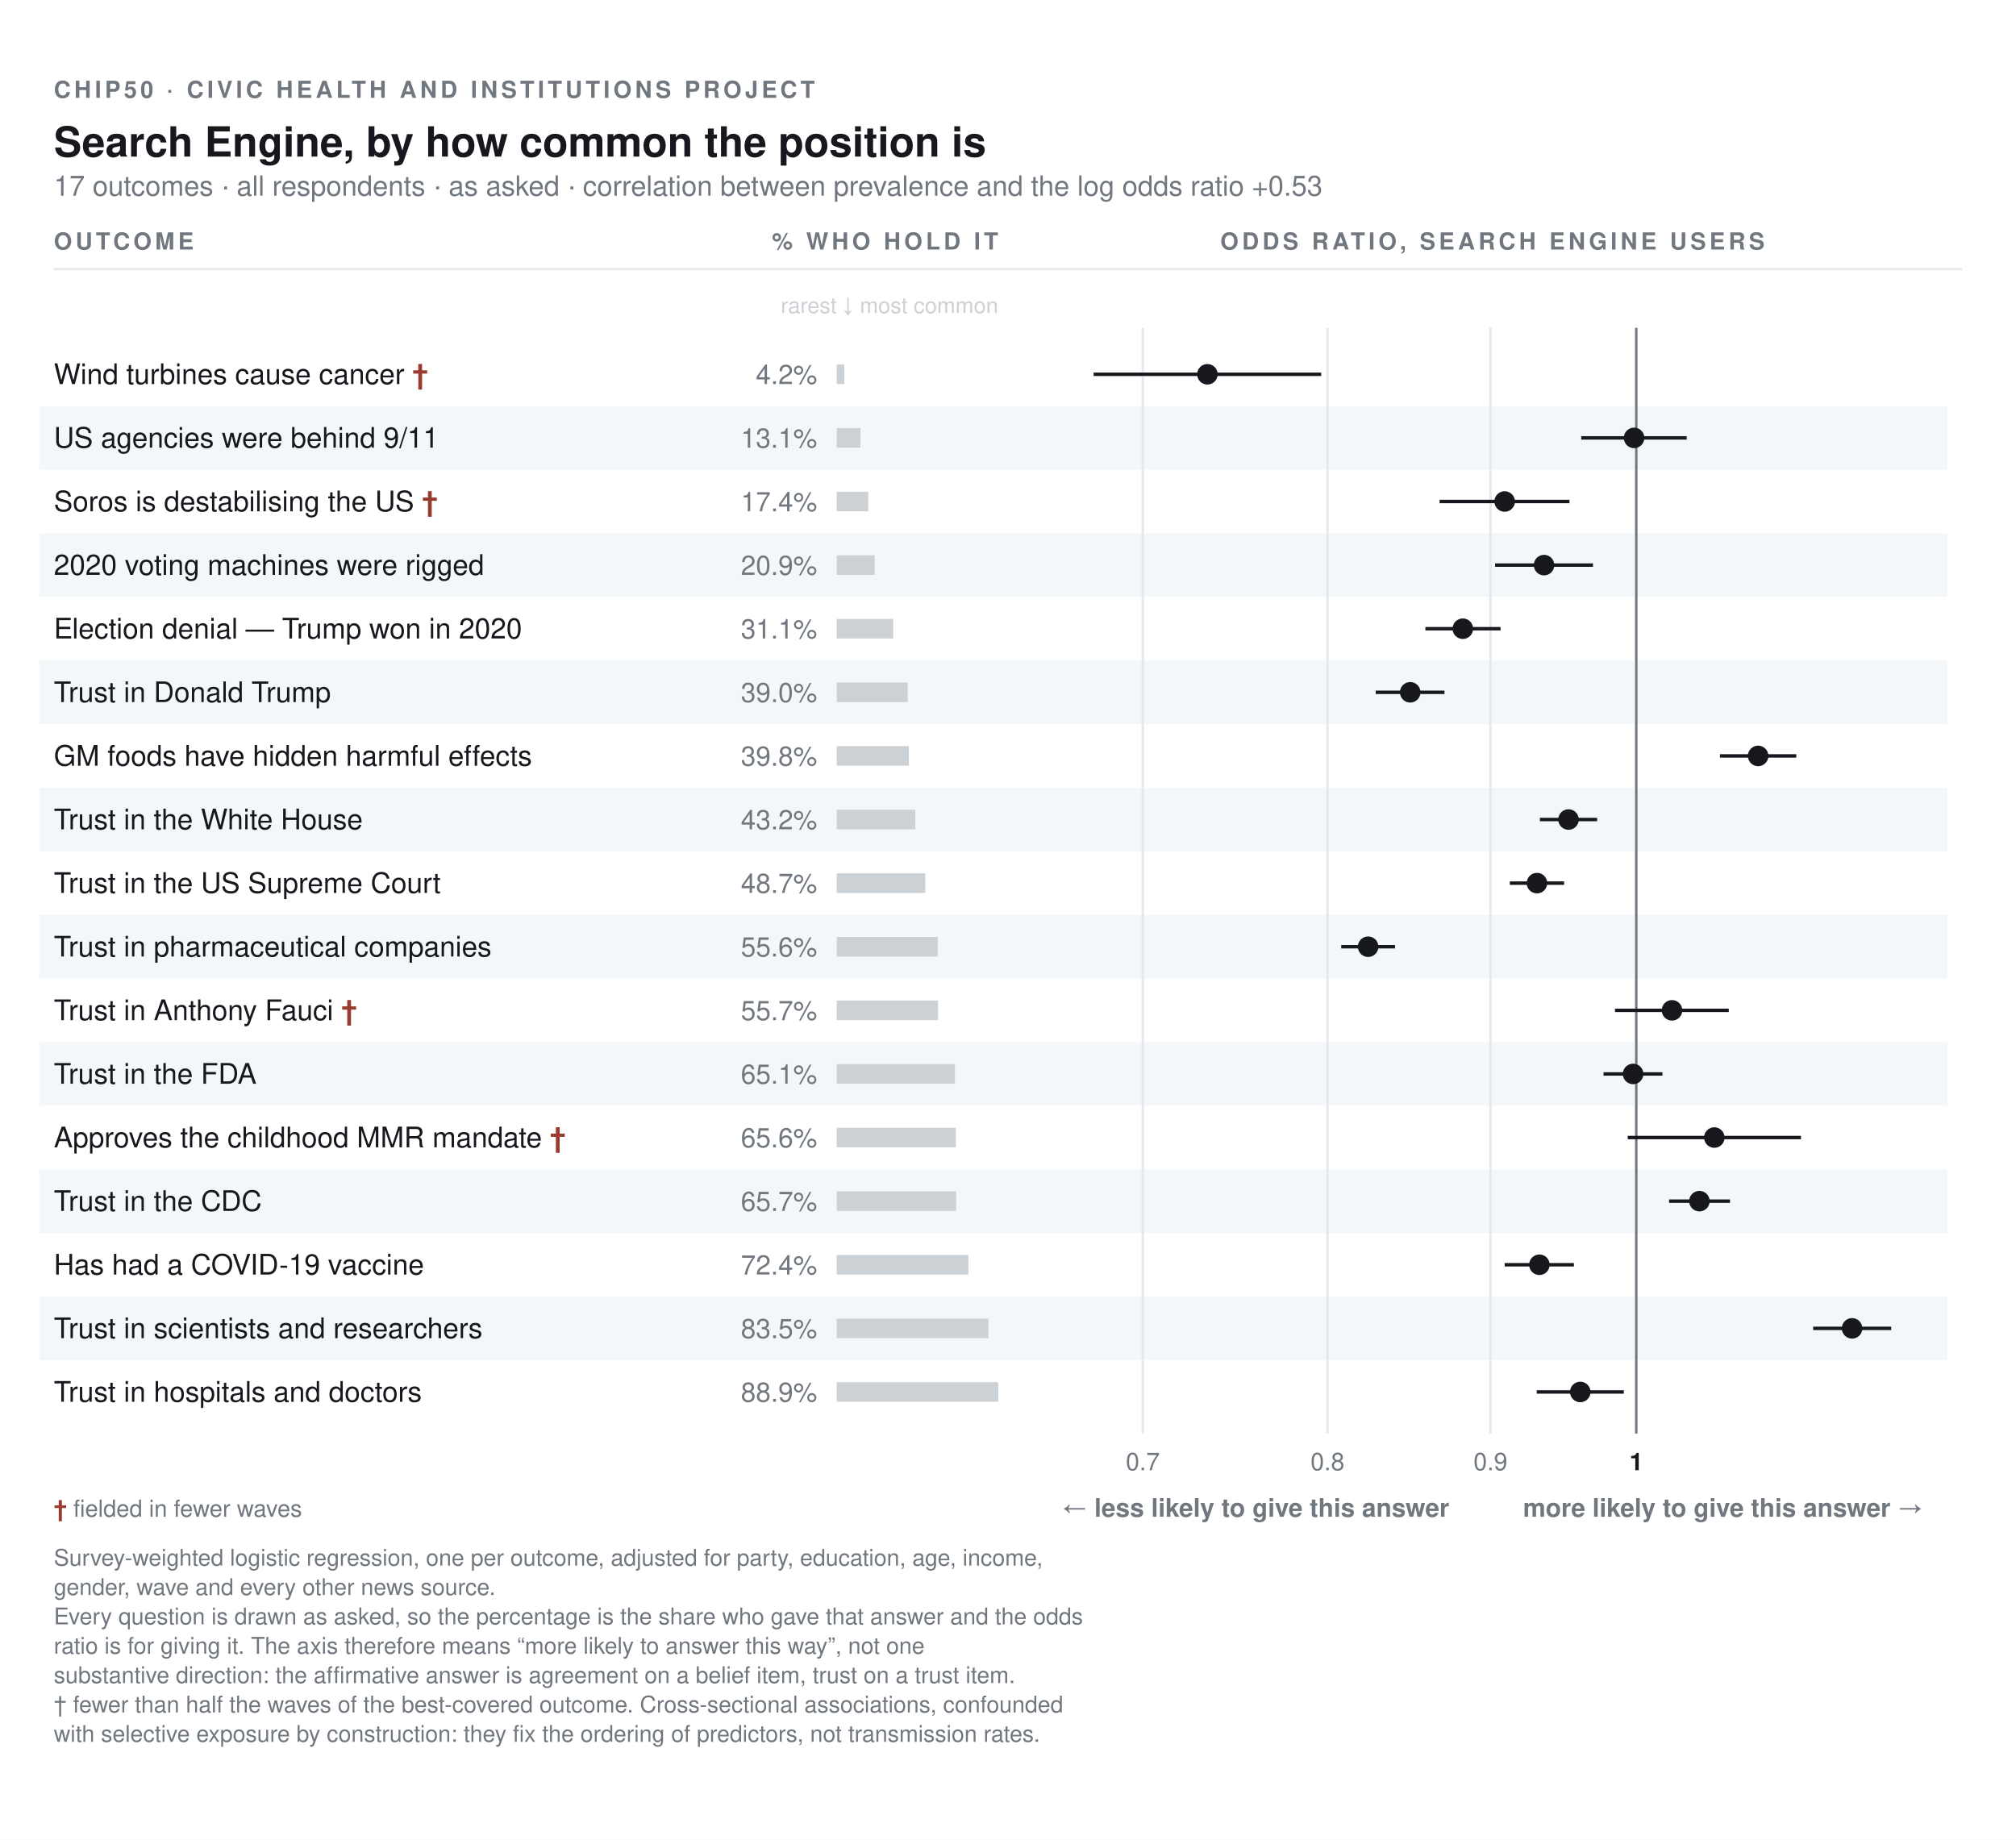
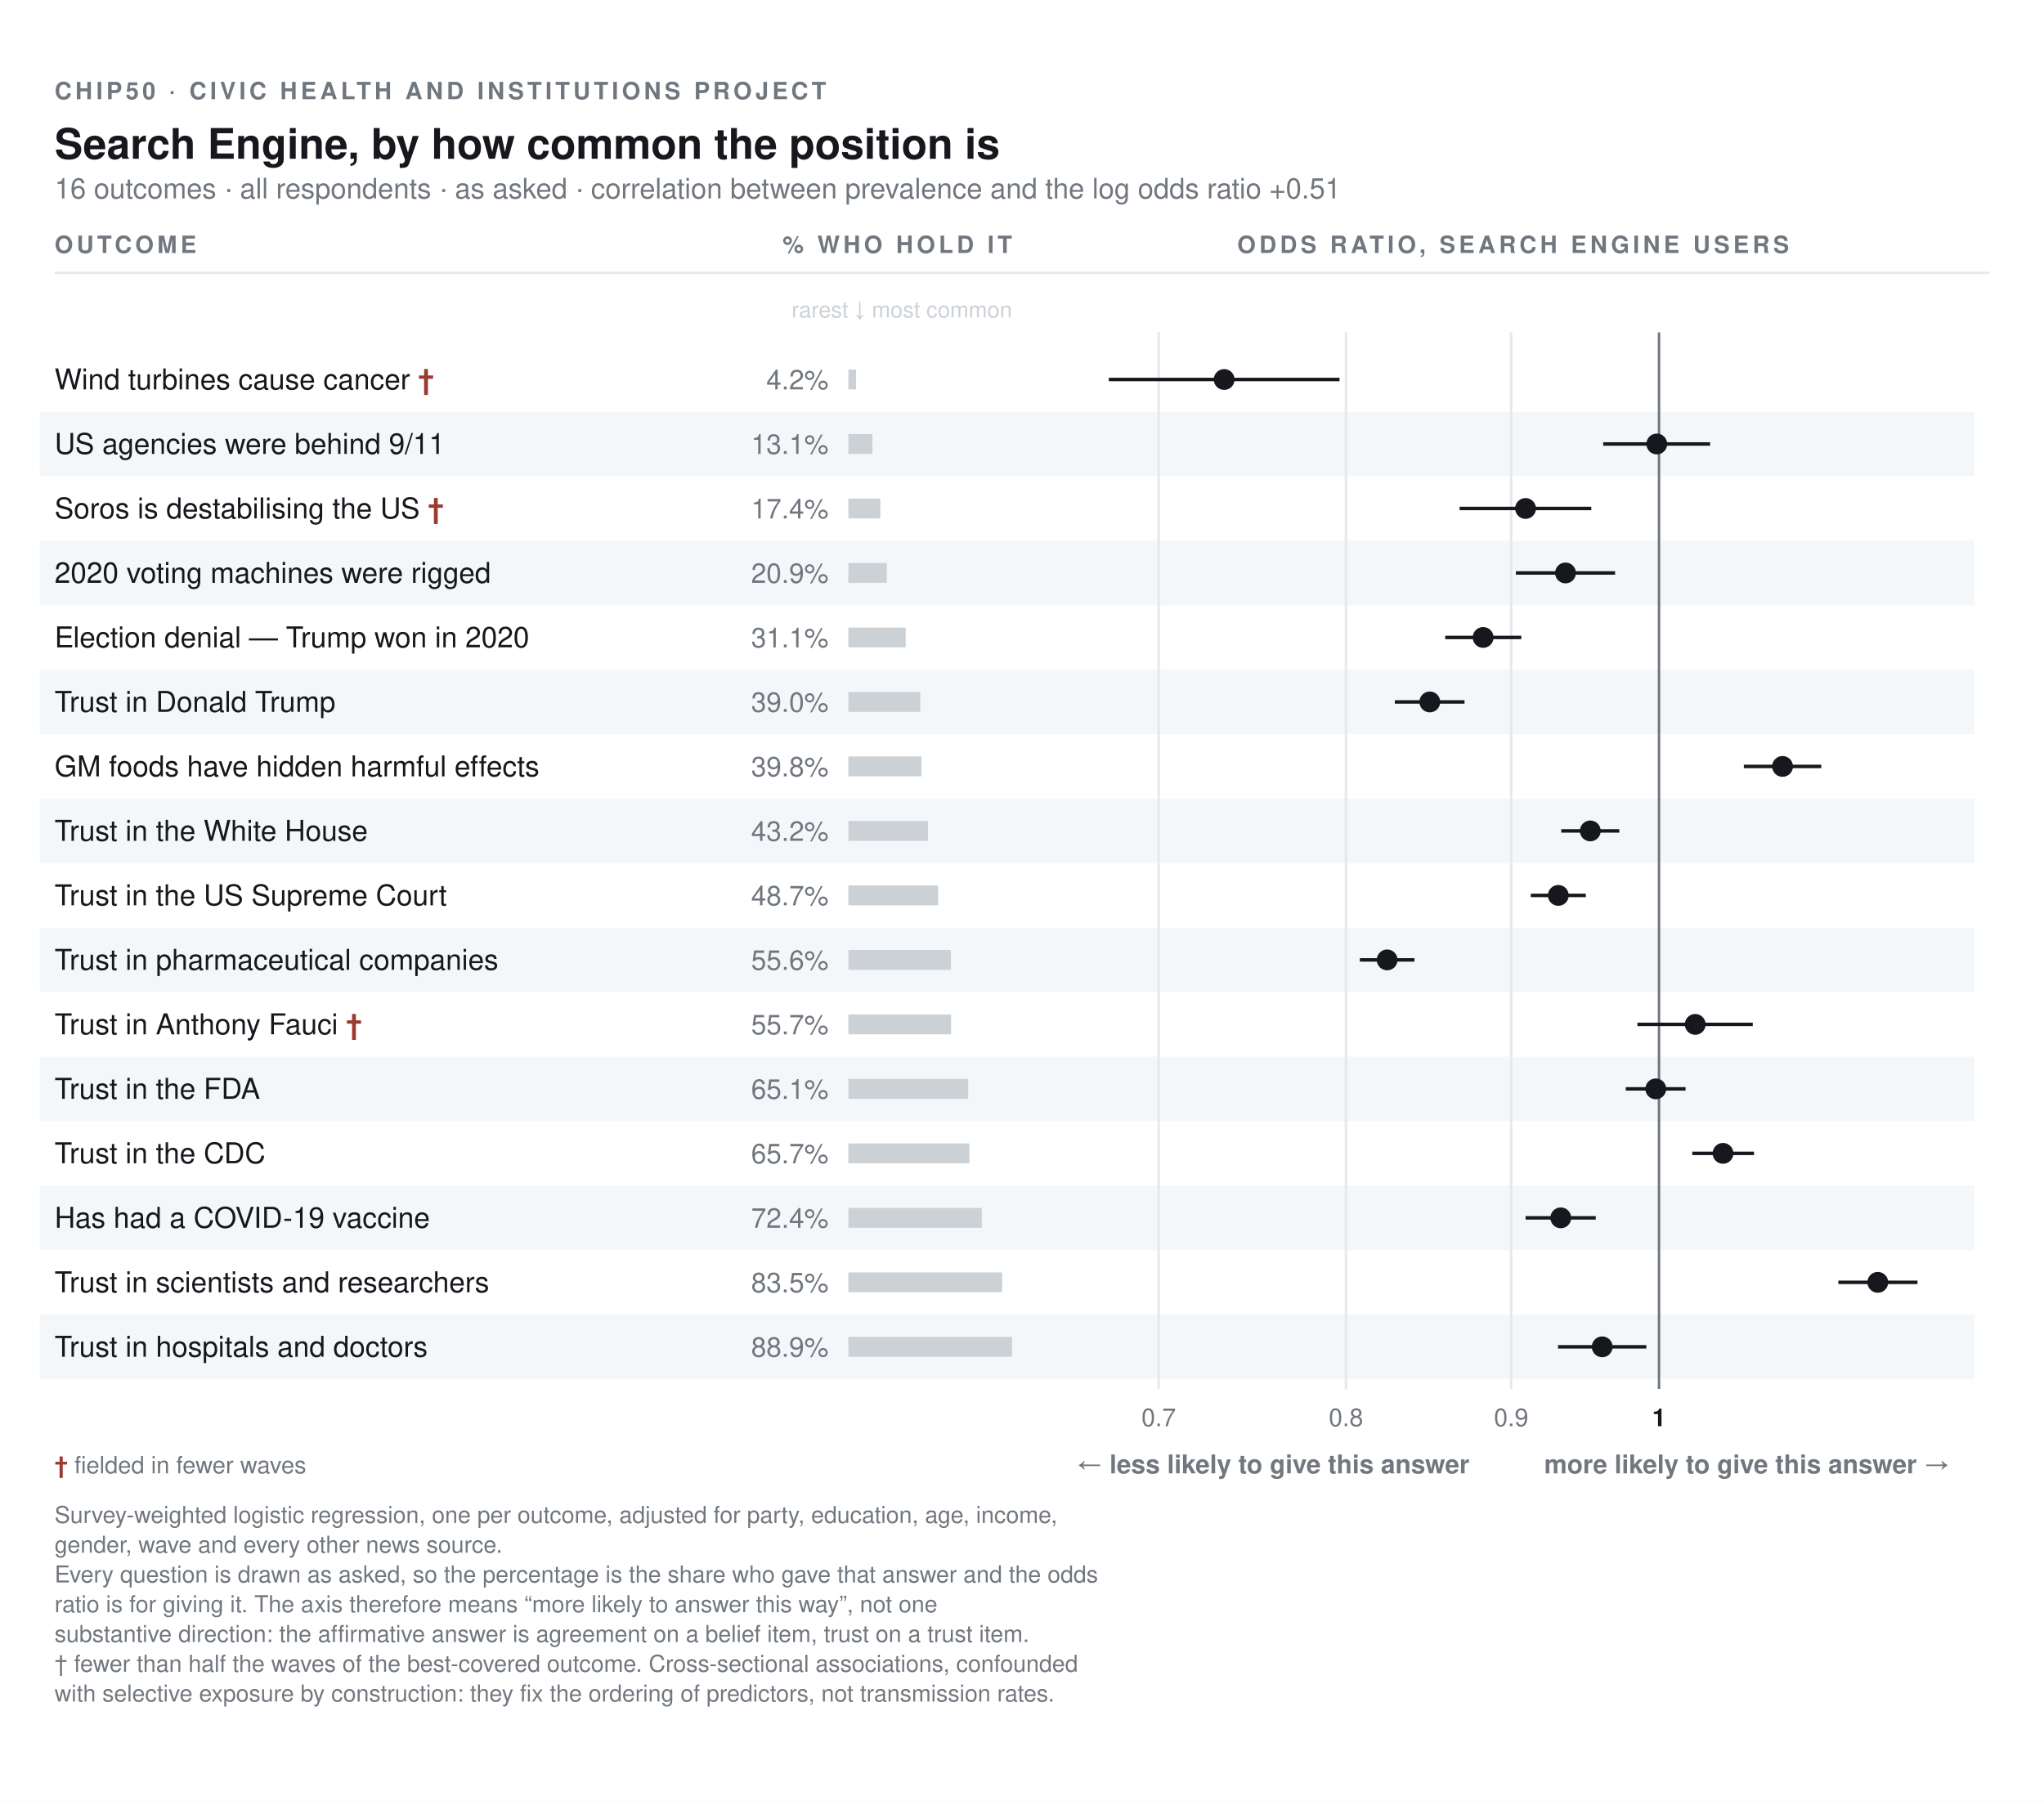
- <svg xmlns="http://www.w3.org/2000/svg" width="824" height="752" viewBox="0 0 824 752" font-family="Helvetica Neue,Helvetica,Arial">
-   <rect width="824" height="752" fill="#fff" />
+ <svg xmlns="http://www.w3.org/2000/svg" width="824" height="726" viewBox="0 0 824 726" font-family="Helvetica Neue,Helvetica,Arial">
+   <rect width="824" height="726" fill="#fff" />
  <g transform="translate(22,22)">
    <text x="0" y="18" fill="#71777f" font-size="9.6" font-weight="700" letter-spacing="1.4">CHIP50 · CIVIC HEALTH AND INSTITUTIONS PROJECT</text>
    <text x="0" y="42" fill="#16181d" font-size="17" font-weight="700">Search Engine, by how common the position is</text>
-     <text x="0" y="58" fill="#71777f" font-size="11.4">17 outcomes · all respondents · as asked · correlation between prevalence and the log odds ratio +0.53</text>
+     <text x="0" y="58" fill="#71777f" font-size="11.4">16 outcomes · all respondents · as asked · correlation between prevalence and the log odds ratio +0.51</text>
    <text x="0" y="80" fill="#71777f" font-size="9.6" font-weight="700" letter-spacing="1.4">OUTCOME</text>
    <text x="386" y="80" fill="#71777f" font-size="9.6" font-weight="700" letter-spacing="1.4" text-anchor="end">% WHO HOLD IT</text>
    <text x="588.0" y="80" fill="#71777f" font-size="9.6" font-weight="700" letter-spacing="1.4" text-anchor="middle">ODDS RATIO, SEARCH ENGINE USERS</text>
    <line x1="0" y1="88" x2="780" y2="88" stroke="#e6e9ec" />
    <text x="386" y="106" fill="#ccd1d6" font-size="9" text-anchor="end">rarest ↓ most common</text>
    <rect x="-6" y="144" width="780" height="26" fill="#f4f7f9" />
    <rect x="-6" y="196" width="780" height="26" fill="#f4f7f9" />
    <rect x="-6" y="248" width="780" height="26" fill="#f4f7f9" />
    <rect x="-6" y="300" width="780" height="26" fill="#f4f7f9" />
    <rect x="-6" y="352" width="780" height="26" fill="#f4f7f9" />
    <rect x="-6" y="404" width="780" height="26" fill="#f4f7f9" />
    <rect x="-6" y="456" width="780" height="26" fill="#f4f7f9" />
    <rect x="-6" y="508" width="780" height="26" fill="#f4f7f9" />
-     <line x1="445.1" y1="112" x2="445.1" y2="564" stroke="#e6e9ec" />
-     <text x="445.1" y="579" fill="#71777f" font-size="10" font-weight="400" text-anchor="middle">0.7</text>
-     <line x1="520.6" y1="112" x2="520.6" y2="564" stroke="#e6e9ec" />
-     <text x="520.6" y="579" fill="#71777f" font-size="10" font-weight="400" text-anchor="middle">0.8</text>
-     <line x1="587.2" y1="112" x2="587.2" y2="564" stroke="#e6e9ec" />
-     <text x="587.2" y="579" fill="#71777f" font-size="10" font-weight="400" text-anchor="middle">0.9</text>
-     <line x1="646.8" y1="112" x2="646.8" y2="564" stroke="#71777f" />
-     <text x="646.8" y="579" fill="#16181d" font-size="10" font-weight="600" text-anchor="middle">1</text>
+     <line x1="445.1" y1="112" x2="445.1" y2="538" stroke="#e6e9ec" />
+     <text x="445.1" y="553" fill="#71777f" font-size="10" font-weight="400" text-anchor="middle">0.7</text>
+     <line x1="520.6" y1="112" x2="520.6" y2="538" stroke="#e6e9ec" />
+     <text x="520.6" y="553" fill="#71777f" font-size="10" font-weight="400" text-anchor="middle">0.8</text>
+     <line x1="587.2" y1="112" x2="587.2" y2="538" stroke="#e6e9ec" />
+     <text x="587.2" y="553" fill="#71777f" font-size="10" font-weight="400" text-anchor="middle">0.9</text>
+     <line x1="646.8" y1="112" x2="646.8" y2="538" stroke="#71777f" />
+     <text x="646.8" y="553" fill="#16181d" font-size="10" font-weight="600" text-anchor="middle">1</text>
    <text x="0" y="135.0" fill="#16181d" font-size="11.6">Wind turbines cause cancer <tspan fill="#9a3b30" font-weight="700">†</tspan>
    </text>
    <text x="312" y="135.0" fill="#71777f" font-size="11" text-anchor="end">4.2%</text>
    <rect x="320" y="127.0" width="3.1" height="8" fill="#ccd1d6" />
    <line x1="425.0" y1="131.0" x2="518.0" y2="131.0" stroke="#16181d" stroke-width="1.4" />
    <circle cx="471.5" cy="131.0" r="4.2" fill="#16181d" />
    <text x="0" y="161.0" fill="#16181d" font-size="11.6">US agencies were behind 9/11</text>
    <text x="312" y="161.0" fill="#71777f" font-size="11" text-anchor="end">13.1%</text>
    <rect x="320" y="153.0" width="9.7" height="8" fill="#ccd1d6" />
    <line x1="624.3" y1="157.0" x2="667.4" y2="157.0" stroke="#16181d" stroke-width="1.4" />
    <circle cx="645.9" cy="157.0" r="4.2" fill="#16181d" />
    <text x="0" y="187.0" fill="#16181d" font-size="11.6">Soros is destabilising the US <tspan fill="#9a3b30" font-weight="700">†</tspan>
    </text>
    <text x="312" y="187.0" fill="#71777f" font-size="11" text-anchor="end">17.4%</text>
    <rect x="320" y="179.0" width="12.9" height="8" fill="#ccd1d6" />
    <line x1="566.4" y1="183.0" x2="619.5" y2="183.0" stroke="#16181d" stroke-width="1.4" />
    <circle cx="593.0" cy="183.0" r="4.2" fill="#16181d" />
    <text x="0" y="213.0" fill="#16181d" font-size="11.6">2020 voting machines were rigged</text>
    <text x="312" y="213.0" fill="#71777f" font-size="11" text-anchor="end">20.9%</text>
    <rect x="320" y="205.0" width="15.5" height="8" fill="#ccd1d6" />
    <line x1="589.1" y1="209.0" x2="629.1" y2="209.0" stroke="#16181d" stroke-width="1.4" />
    <circle cx="609.1" cy="209.0" r="4.2" fill="#16181d" />
    <text x="0" y="239.0" fill="#16181d" font-size="11.6">Election denial — Trump won in 2020</text>
    <text x="312" y="239.0" fill="#71777f" font-size="11" text-anchor="end">31.1%</text>
    <rect x="320" y="231.0" width="23.1" height="8" fill="#ccd1d6" />
    <line x1="560.6" y1="235.0" x2="591.3" y2="235.0" stroke="#16181d" stroke-width="1.4" />
    <circle cx="575.9" cy="235.0" r="4.2" fill="#16181d" />
    <text x="0" y="265.0" fill="#16181d" font-size="11.6">Trust in Donald Trump</text>
    <text x="312" y="265.0" fill="#71777f" font-size="11" text-anchor="end">39.0%</text>
    <rect x="320" y="257.0" width="29.0" height="8" fill="#ccd1d6" />
    <line x1="540.3" y1="261.0" x2="568.4" y2="261.0" stroke="#16181d" stroke-width="1.4" />
    <circle cx="554.4" cy="261.0" r="4.2" fill="#16181d" />
    <text x="0" y="291.0" fill="#16181d" font-size="11.6">GM foods have hidden harmful effects</text>
    <text x="312" y="291.0" fill="#71777f" font-size="11" text-anchor="end">39.8%</text>
    <rect x="320" y="283.0" width="29.5" height="8" fill="#ccd1d6" />
    <line x1="681.0" y1="287.0" x2="712.2" y2="287.0" stroke="#16181d" stroke-width="1.4" />
    <circle cx="696.6" cy="287.0" r="4.2" fill="#16181d" />
    <text x="0" y="317.0" fill="#16181d" font-size="11.6">Trust in the White House</text>
    <text x="312" y="317.0" fill="#71777f" font-size="11" text-anchor="end">43.2%</text>
    <rect x="320" y="309.0" width="32.1" height="8" fill="#ccd1d6" />
    <line x1="607.4" y1="313.0" x2="630.8" y2="313.0" stroke="#16181d" stroke-width="1.4" />
    <circle cx="619.1" cy="313.0" r="4.2" fill="#16181d" />
    <text x="0" y="343.0" fill="#16181d" font-size="11.6">Trust in the US Supreme Court</text>
    <text x="312" y="343.0" fill="#71777f" font-size="11" text-anchor="end">48.7%</text>
    <rect x="320" y="335.0" width="36.2" height="8" fill="#ccd1d6" />
    <line x1="595.1" y1="339.0" x2="617.3" y2="339.0" stroke="#16181d" stroke-width="1.4" />
    <circle cx="606.2" cy="339.0" r="4.2" fill="#16181d" />
    <text x="0" y="369.0" fill="#16181d" font-size="11.6">Trust in pharmaceutical companies</text>
    <text x="312" y="369.0" fill="#71777f" font-size="11" text-anchor="end">55.6%</text>
    <rect x="320" y="361.0" width="41.3" height="8" fill="#ccd1d6" />
    <line x1="526.2" y1="365.0" x2="548.2" y2="365.0" stroke="#16181d" stroke-width="1.4" />
    <circle cx="537.2" cy="365.0" r="4.2" fill="#16181d" />
    <text x="0" y="395.0" fill="#16181d" font-size="11.6">Trust in Anthony Fauci <tspan fill="#9a3b30" font-weight="700">†</tspan>
    </text>
    <text x="312" y="395.0" fill="#71777f" font-size="11" text-anchor="end">55.7%</text>
    <rect x="320" y="387.0" width="41.4" height="8" fill="#ccd1d6" />
    <line x1="638.1" y1="391.0" x2="684.6" y2="391.0" stroke="#16181d" stroke-width="1.4" />
    <circle cx="661.4" cy="391.0" r="4.2" fill="#16181d" />
    <text x="0" y="421.0" fill="#16181d" font-size="11.6">Trust in the FDA</text>
    <text x="312" y="421.0" fill="#71777f" font-size="11" text-anchor="end">65.1%</text>
    <rect x="320" y="413.0" width="48.3" height="8" fill="#ccd1d6" />
    <line x1="633.4" y1="417.0" x2="657.5" y2="417.0" stroke="#16181d" stroke-width="1.4" />
    <circle cx="645.5" cy="417.0" r="4.2" fill="#16181d" />
-     <text x="0" y="447.0" fill="#16181d" font-size="11.6">Approves the childhood MMR mandate <tspan fill="#9a3b30" font-weight="700">†</tspan>
-     </text>
-     <text x="312" y="447.0" fill="#71777f" font-size="11" text-anchor="end">65.6%</text>
-     <rect x="320" y="439.0" width="48.7" height="8" fill="#ccd1d6" />
-     <line x1="643.3" y1="443.0" x2="714.1" y2="443.0" stroke="#16181d" stroke-width="1.4" />
-     <circle cx="678.7" cy="443.0" r="4.2" fill="#16181d" />
-     <text x="0" y="473.0" fill="#16181d" font-size="11.6">Trust in the CDC</text>
-     <text x="312" y="473.0" fill="#71777f" font-size="11" text-anchor="end">65.7%</text>
-     <rect x="320" y="465.0" width="48.8" height="8" fill="#ccd1d6" />
-     <line x1="660.2" y1="469.0" x2="685.1" y2="469.0" stroke="#16181d" stroke-width="1.4" />
-     <circle cx="672.6" cy="469.0" r="4.2" fill="#16181d" />
-     <text x="0" y="499.0" fill="#16181d" font-size="11.6">Has had a COVID-19 vaccine</text>
-     <text x="312" y="499.0" fill="#71777f" font-size="11" text-anchor="end">72.4%</text>
-     <rect x="320" y="491.0" width="53.8" height="8" fill="#ccd1d6" />
-     <line x1="593.0" y1="495.0" x2="621.3" y2="495.0" stroke="#16181d" stroke-width="1.4" />
-     <circle cx="607.2" cy="495.0" r="4.2" fill="#16181d" />
-     <text x="0" y="525.0" fill="#16181d" font-size="11.6">Trust in scientists and researchers</text>
-     <text x="312" y="525.0" fill="#71777f" font-size="11" text-anchor="end">83.5%</text>
-     <rect x="320" y="517.0" width="62.0" height="8" fill="#ccd1d6" />
-     <line x1="719.1" y1="521.0" x2="751.0" y2="521.0" stroke="#16181d" stroke-width="1.4" />
-     <circle cx="735.0" cy="521.0" r="4.2" fill="#16181d" />
-     <text x="0" y="551.0" fill="#16181d" font-size="11.6">Trust in hospitals and doctors</text>
-     <text x="312" y="551.0" fill="#71777f" font-size="11" text-anchor="end">88.9%</text>
-     <rect x="320" y="543.0" width="66.0" height="8" fill="#ccd1d6" />
-     <line x1="606.1" y1="547.0" x2="641.7" y2="547.0" stroke="#16181d" stroke-width="1.4" />
-     <circle cx="623.9" cy="547.0" r="4.2" fill="#16181d" />
-     <text x="0" y="598" fill="#71777f" font-size="9.6">
+     <text x="0" y="447.0" fill="#16181d" font-size="11.6">Trust in the CDC</text>
+     <text x="312" y="447.0" fill="#71777f" font-size="11" text-anchor="end">65.7%</text>
+     <rect x="320" y="439.0" width="48.8" height="8" fill="#ccd1d6" />
+     <line x1="660.2" y1="443.0" x2="685.1" y2="443.0" stroke="#16181d" stroke-width="1.4" />
+     <circle cx="672.6" cy="443.0" r="4.2" fill="#16181d" />
+     <text x="0" y="473.0" fill="#16181d" font-size="11.6">Has had a COVID-19 vaccine</text>
+     <text x="312" y="473.0" fill="#71777f" font-size="11" text-anchor="end">72.4%</text>
+     <rect x="320" y="465.0" width="53.8" height="8" fill="#ccd1d6" />
+     <line x1="593.0" y1="469.0" x2="621.3" y2="469.0" stroke="#16181d" stroke-width="1.4" />
+     <circle cx="607.2" cy="469.0" r="4.2" fill="#16181d" />
+     <text x="0" y="499.0" fill="#16181d" font-size="11.6">Trust in scientists and researchers</text>
+     <text x="312" y="499.0" fill="#71777f" font-size="11" text-anchor="end">83.5%</text>
+     <rect x="320" y="491.0" width="62.0" height="8" fill="#ccd1d6" />
+     <line x1="719.1" y1="495.0" x2="751.0" y2="495.0" stroke="#16181d" stroke-width="1.4" />
+     <circle cx="735.0" cy="495.0" r="4.2" fill="#16181d" />
+     <text x="0" y="525.0" fill="#16181d" font-size="11.6">Trust in hospitals and doctors</text>
+     <text x="312" y="525.0" fill="#71777f" font-size="11" text-anchor="end">88.9%</text>
+     <rect x="320" y="517.0" width="66.0" height="8" fill="#ccd1d6" />
+     <line x1="606.1" y1="521.0" x2="641.7" y2="521.0" stroke="#16181d" stroke-width="1.4" />
+     <circle cx="623.9" cy="521.0" r="4.2" fill="#16181d" />
+     <text x="0" y="572" fill="#71777f" font-size="9.6">
      <tspan fill="#9a3b30" font-weight="700">†</tspan> fielded in fewer waves</text>
-     <text x="412" y="598" fill="#71777f" font-size="10.4" font-weight="600">← less likely to give this answer</text>
-     <text x="764" y="598" fill="#71777f" font-size="10.4" font-weight="600" text-anchor="end">more likely to give this answer →</text>
-     <text x="0" y="618" fill="#71777f" font-size="9.4">Survey-weighted logistic regression, one per outcome, adjusted for party, education, age, income,</text>
-     <text x="0" y="630" fill="#71777f" font-size="9.4">gender, wave and every other news source.</text>
-     <text x="0" y="642" fill="#71777f" font-size="9.4">Every question is drawn as asked, so the percentage is the share who gave that answer and the odds</text>
-     <text x="0" y="654" fill="#71777f" font-size="9.4">ratio is for giving it. The axis therefore means “more likely to answer this way”, not one</text>
-     <text x="0" y="666" fill="#71777f" font-size="9.4">substantive direction: the affirmative answer is agreement on a belief item, trust on a trust item.</text>
-     <text x="0" y="678" fill="#71777f" font-size="9.4">† fewer than half the waves of the best-covered outcome. Cross-sectional associations, confounded</text>
-     <text x="0" y="690" fill="#71777f" font-size="9.4">with selective exposure by construction: they fix the ordering of predictors, not transmission rates.</text>
+     <text x="412" y="572" fill="#71777f" font-size="10.4" font-weight="600">← less likely to give this answer</text>
+     <text x="764" y="572" fill="#71777f" font-size="10.4" font-weight="600" text-anchor="end">more likely to give this answer →</text>
+     <text x="0" y="592" fill="#71777f" font-size="9.4">Survey-weighted logistic regression, one per outcome, adjusted for party, education, age, income,</text>
+     <text x="0" y="604" fill="#71777f" font-size="9.4">gender, wave and every other news source.</text>
+     <text x="0" y="616" fill="#71777f" font-size="9.4">Every question is drawn as asked, so the percentage is the share who gave that answer and the odds</text>
+     <text x="0" y="628" fill="#71777f" font-size="9.4">ratio is for giving it. The axis therefore means “more likely to answer this way”, not one</text>
+     <text x="0" y="640" fill="#71777f" font-size="9.4">substantive direction: the affirmative answer is agreement on a belief item, trust on a trust item.</text>
+     <text x="0" y="652" fill="#71777f" font-size="9.4">† fewer than half the waves of the best-covered outcome. Cross-sectional associations, confounded</text>
+     <text x="0" y="664" fill="#71777f" font-size="9.4">with selective exposure by construction: they fix the ordering of predictors, not transmission rates.</text>
  </g>
</svg>
